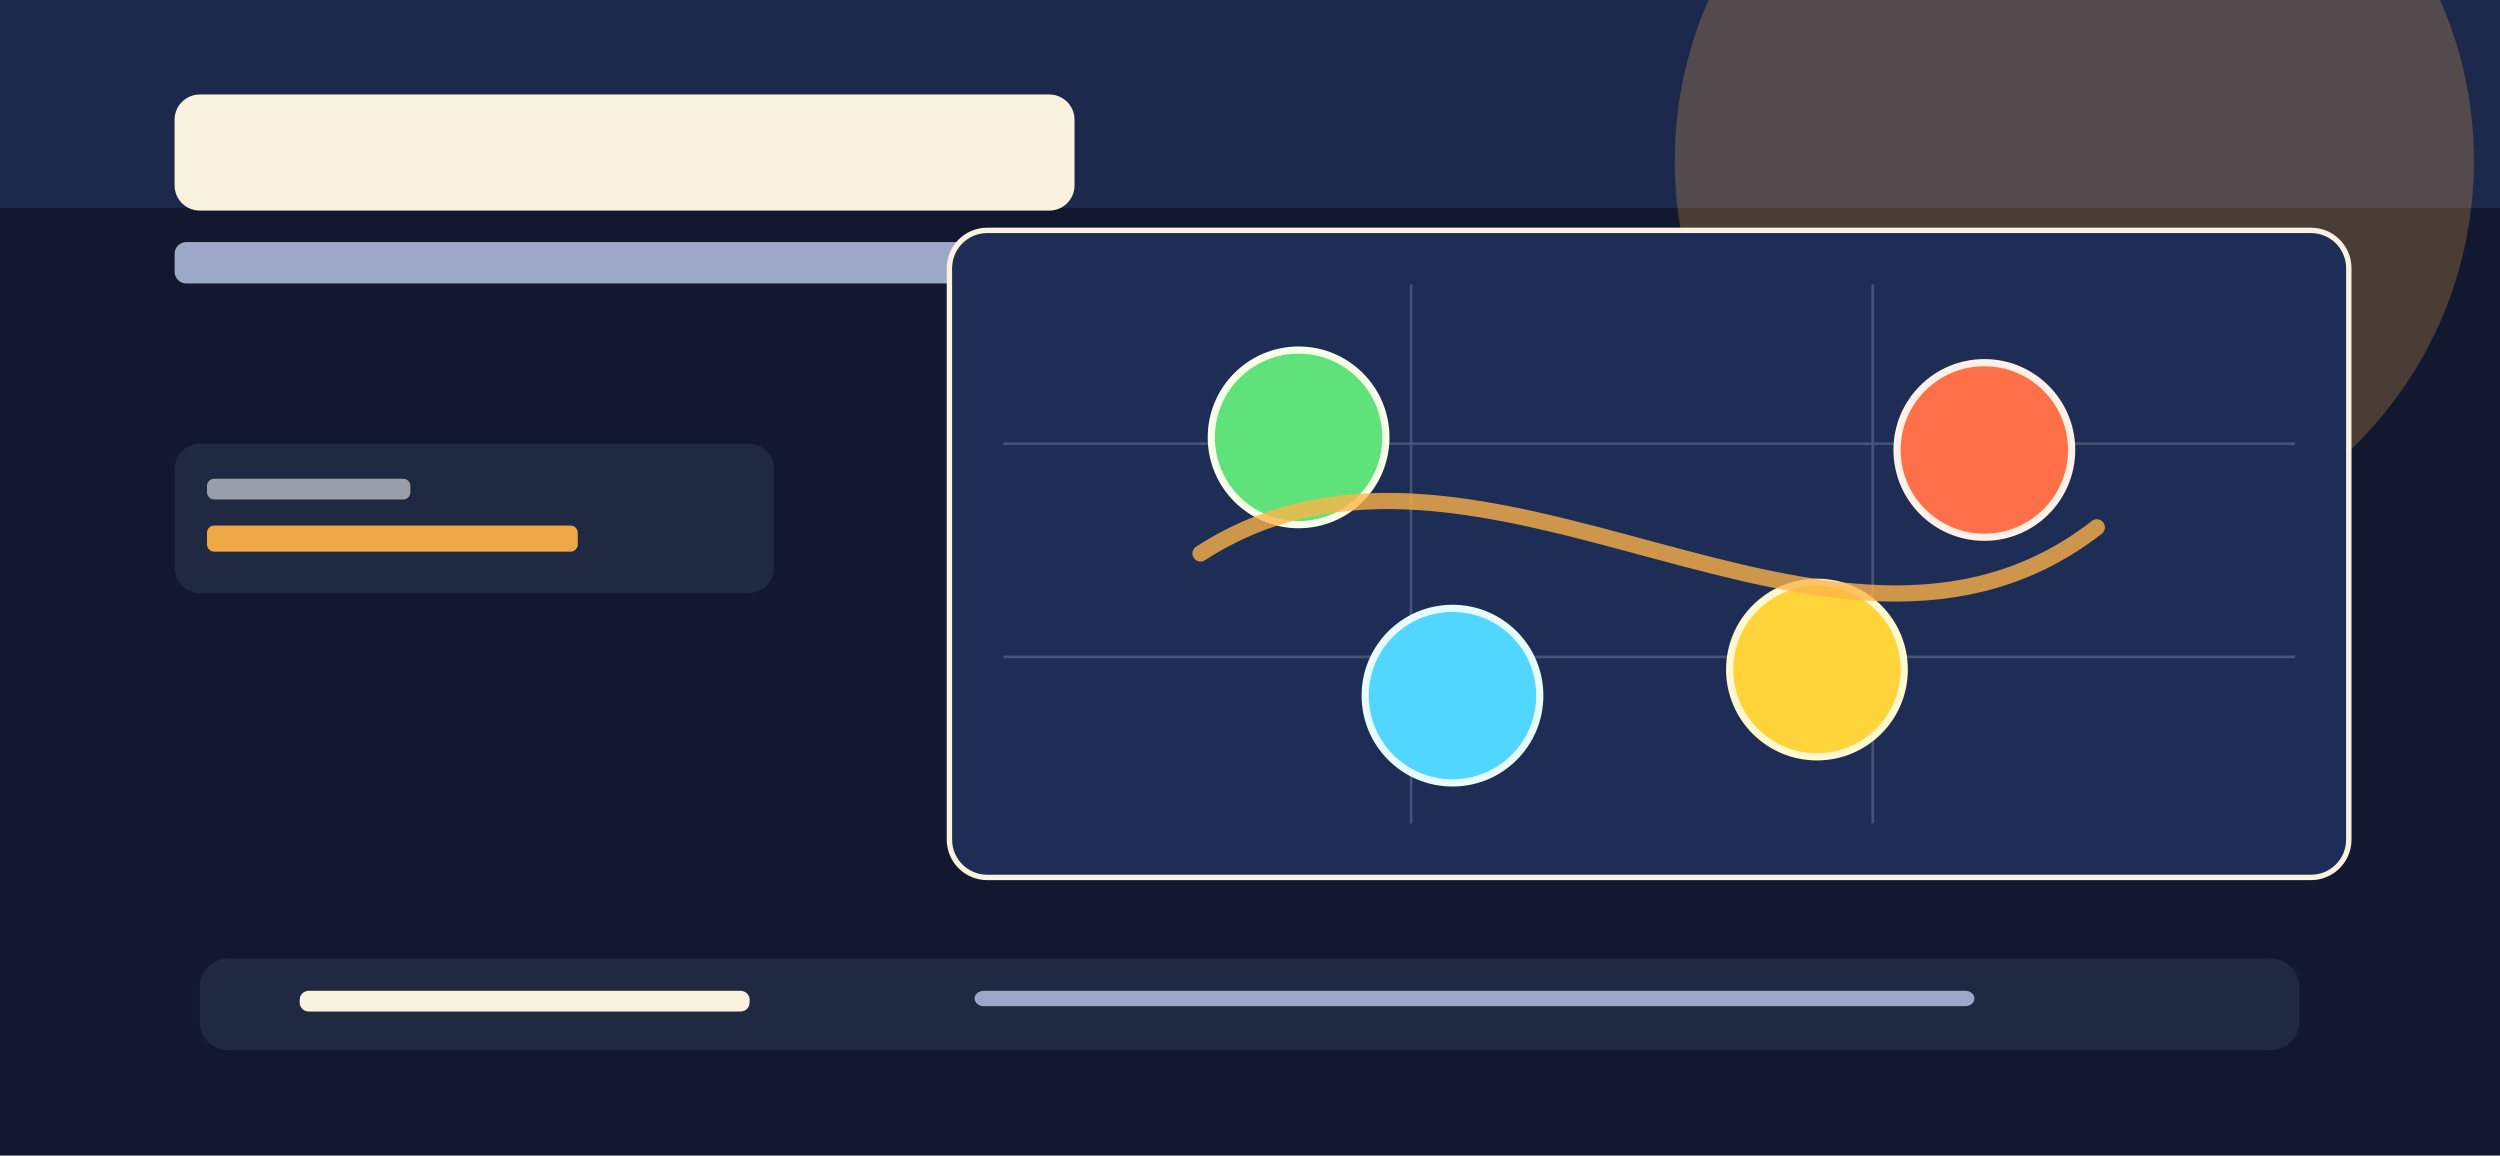
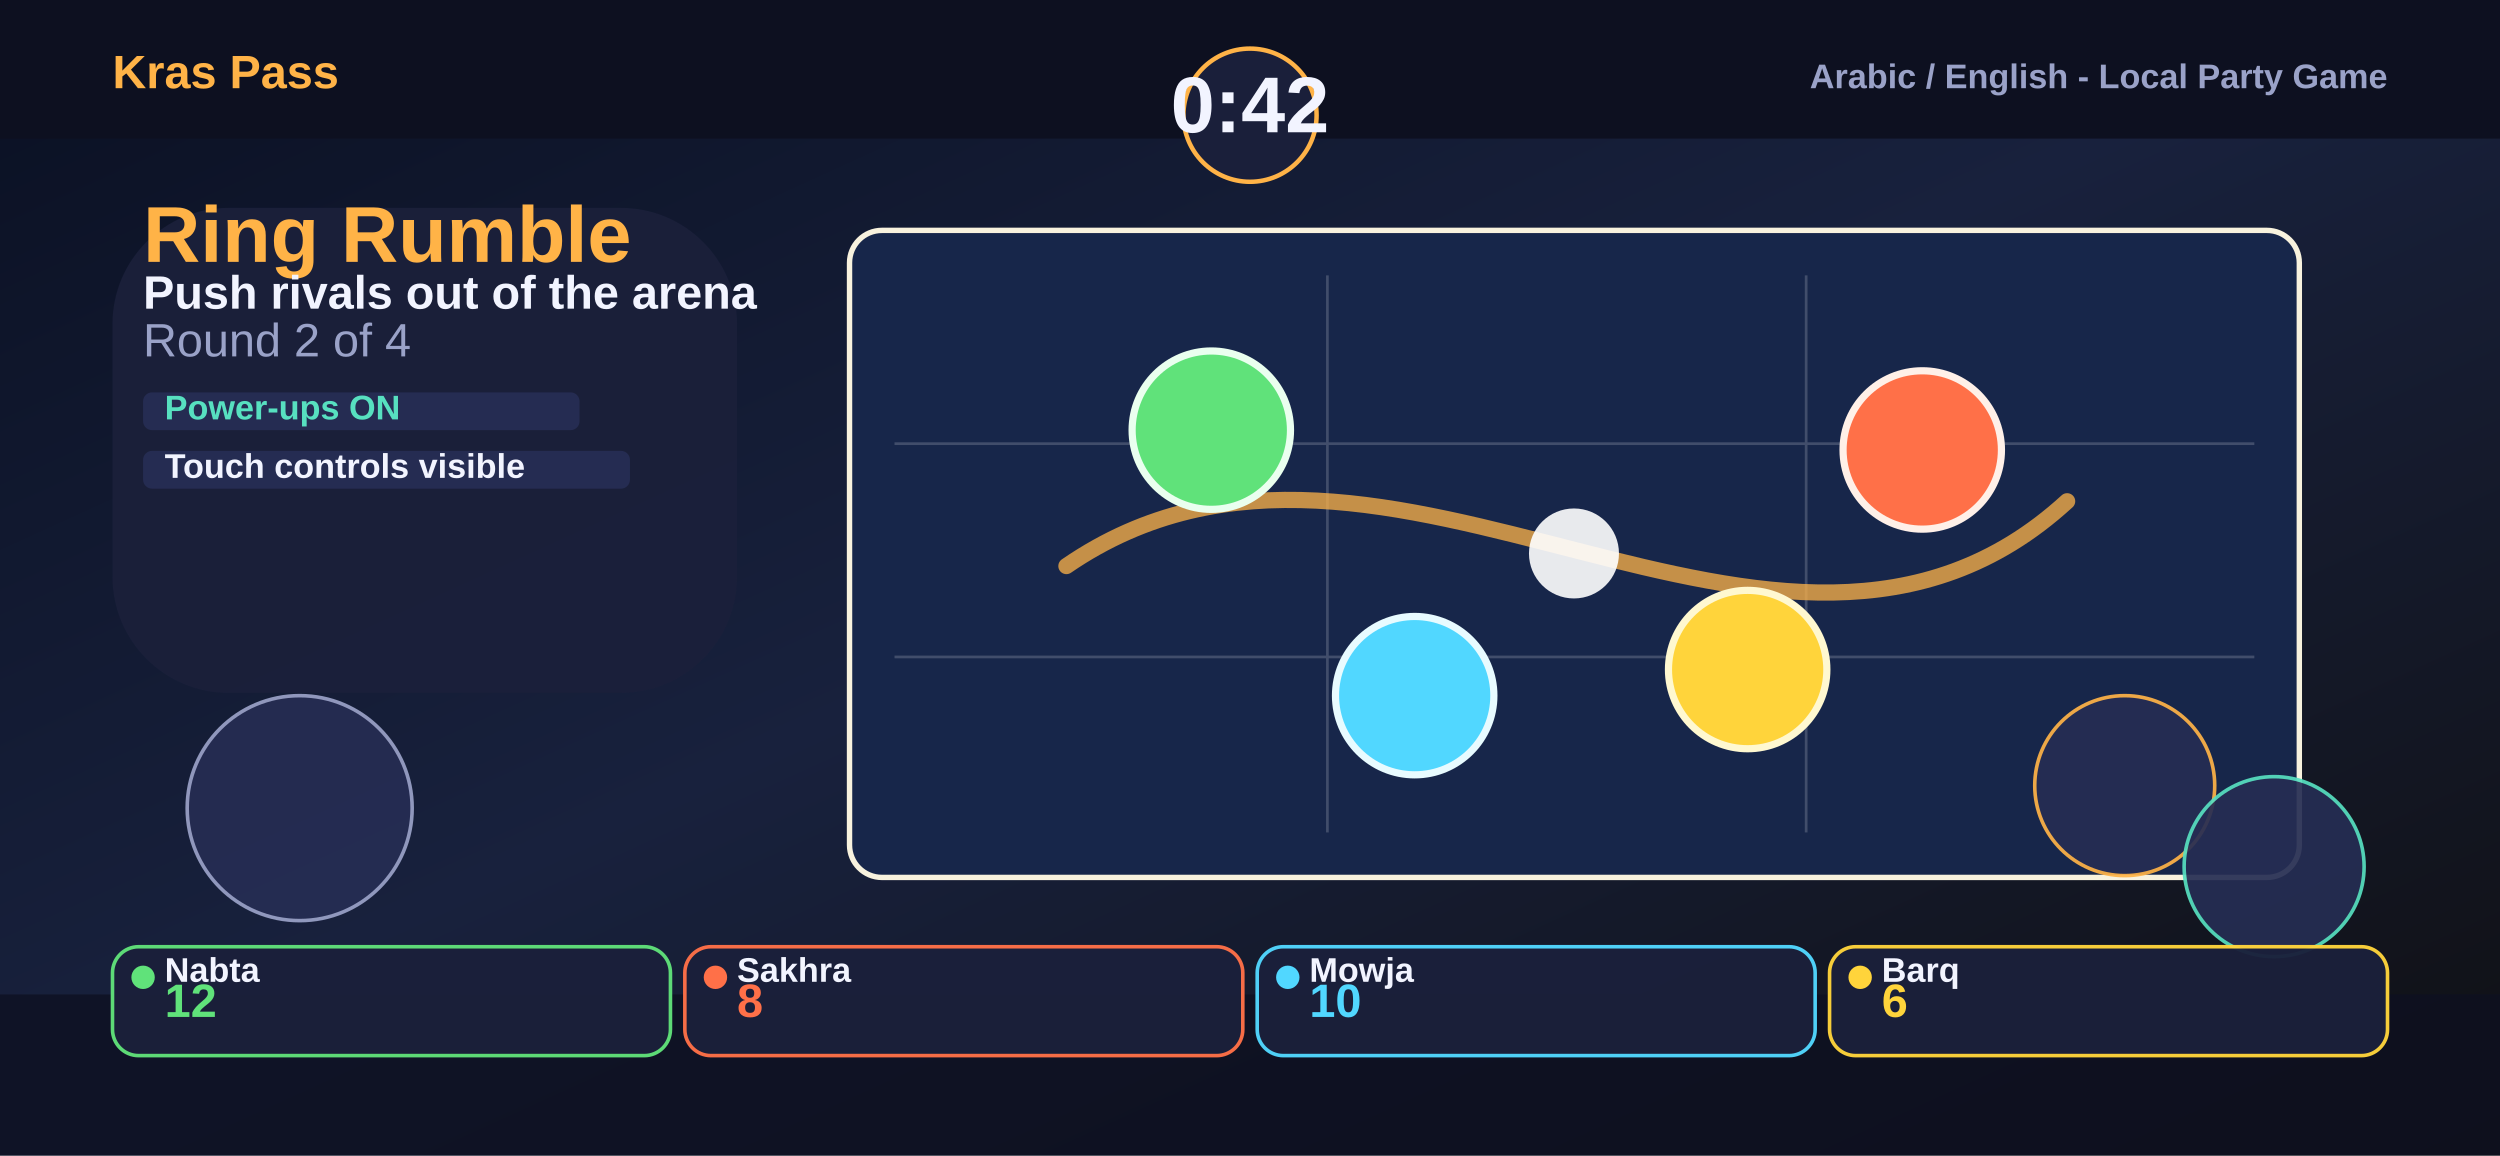
<svg xmlns="http://www.w3.org/2000/svg" width="2778" height="1284" viewBox="0 0 2778 1284">
  <defs>
    <linearGradient id="bg" x1="0" y1="0" x2="1" y2="1">
      <stop offset="0" stop-color="#0a1022" />
      <stop offset=".48" stop-color="#18213d" />
      <stop offset="1" stop-color="#101013" />
    </linearGradient>
-     <linearGradient id="arena" x1="0" y1="0" x2="1" y2="1">
-       <stop offset="0" stop-color="#26365f" />
-       <stop offset="1" stop-color="#11172c" />
-     </linearGradient>
  </defs>
-   <rect width="2778" height="1284" fill="#11182f" />
-   <rect x="0" y="0" width="2778" height="231" fill="#1c294d" />
-   <circle cx="2305" cy="179" r="444" fill="#ffb347" opacity=".24" />
-   <rect x="194" y="105" width="1000" height="129" rx="28" fill="#f8f2de" opacity="1" />
-   <rect x="194" y="269" width="1277" height="46" rx="13" fill="#9da8c8" opacity="1" />
-   <rect x="194" y="493" width="666" height="166" rx="28" fill="#202942" opacity="1" />
-   <rect x="230" y="532" width="226" height="23" rx="8" fill="#ffffff" opacity=".55" />
-   <rect x="230" y="584" width="412" height="29" rx="8" fill="#ffb347" opacity=".92" />
-   <rect x="1055" y="256" width="1555" height="719" rx="42" fill="#1d2d55" stroke="#f8f2de" stroke-width="6" opacity="1" />
+   <rect width="2778" height="1284" fill="url(#bg)" />
+   <rect x="0" y="0" width="2778" height="154" fill="#0d1020" />
+   <rect x="0" y="1105" width="2778" height="179" fill="#0d1020" opacity=".78" />
+   <text x="125" y="98" font-family="Arial" font-size="52" font-weight="800" fill="#ffb347">Kras Pass</text>
+   <text x="2653" y="98" font-family="Arial" font-size="38" font-weight="700" fill="#9aa2c8" text-anchor="end">Arabic / English - Local Party Game</text>
+   <rect x="125" y="231" width="694" height="539" rx="129" fill="#1a1f3a" opacity=".95" />
+   <text x="159" y="291" font-family="Arial" font-size="88" font-weight="800" fill="#ffb347" text-anchor="start">Ring Rumble</text>
+   <text x="159" y="343" font-family="Arial" font-size="52" font-weight="600" fill="#f2f4ff" text-anchor="start">Push rivals out of the arena</text>
+   <text x="159" y="396" font-family="Arial" font-size="52" font-weight="500" fill="#9aa2c8" text-anchor="start">Round 2 of 4</text>
+   <rect x="159" y="436" width="485" height="42" rx="10" fill="#252c52" opacity="1" />
+   <text x="183" y="466" font-family="Arial" font-size="38" font-weight="700" fill="#57e0c0" text-anchor="start">Power-ups ON</text>
+   <rect x="159" y="501" width="541" height="42" rx="10" fill="#252c52" opacity="1" />
+   <text x="183" y="531" font-family="Arial" font-size="38" font-weight="700" fill="#f2f4ff" text-anchor="start">Touch controls visible</text>
+   <circle cx="1389" cy="128" r="74" fill="#1a1f3a" stroke="#ffb347" stroke-width="5" />
+   <text x="1389" y="147" font-family="Arial" font-size="88" font-weight="800" fill="#f2f4ff" text-anchor="middle">0:42</text>
+   <rect x="944" y="256" width="1611" height="719" rx="36" fill="#17264a" stroke="#f8f2de" stroke-width="6" />
  <g opacity=".18" stroke="#ffffff" stroke-width="3">
-     <path d="M1115 493 H2550" />
-     <path d="M1115 730 H2550" />
-     <path d="M1568 316 V915" />
-     <path d="M2081 316 V915" />
+     <path d="M994 493 H2505" />
+     <path d="M994 730 H2505" />
+     <path d="M1475 306 V925" />
+     <path d="M2007 306 V925" />
  </g>
-   <circle cx="1443" cy="486" r="97" fill="#60e27a" stroke="#f7ffe8" stroke-width="8" />
-   <circle cx="2205" cy="500" r="97" fill="#ff7048" stroke="#fff0e8" stroke-width="8" />
-   <circle cx="1614" cy="773" r="97" fill="#51d7ff" stroke="#e8fbff" stroke-width="8" />
-   <circle cx="2019" cy="744" r="97" fill="#ffd43b" stroke="#fff8d0" stroke-width="8" />
-   <path d="M1334 615 C1645 414 2034 816 2330 586" fill="none" stroke="#ffb347" stroke-width="18" stroke-linecap="round" opacity=".78" />
-   <rect x="222" y="1065" width="2333" height="102" rx="32" fill="#202942" opacity="1" />
-   <rect x="333" y="1101" width="500" height="23" rx="10" fill="#f8f2de" opacity="1" />
-   <rect x="1083" y="1101" width="1111" height="17" rx="10" fill="#9da8c8" opacity="1" />
+   <path d="M1185 629 C1540 385 1975 852 2297 557" fill="none" stroke="#ffb347" stroke-width="18" stroke-linecap="round" opacity=".75" />
+   <circle cx="1346" cy="478" r="88" fill="#60e27a" stroke="#eaffef" stroke-width="8" />
+   <circle cx="2136" cy="500" r="88" fill="#ff7048" stroke="#fff0e8" stroke-width="8" />
+   <circle cx="1572" cy="773" r="88" fill="#51d7ff" stroke="#e8fbff" stroke-width="8" />
+   <circle cx="1942" cy="744" r="88" fill="#ffd43b" stroke="#fff8d0" stroke-width="8" />
+   <circle cx="1749" cy="615" r="50" fill="#ffffff" opacity=".9" />
+   <circle cx="333" cy="898" r="125" fill="#252c52" stroke="#9aa2c8" stroke-width="4" opacity=".92" />
+   <circle cx="2361" cy="873" r="100" fill="#252c52" stroke="#ffb347" stroke-width="4" opacity=".92" />
+   <circle cx="2527" cy="963" r="100" fill="#252c52" stroke="#57e0c0" stroke-width="4" opacity=".92" />
+   <rect x="125" y="1052" width="620" height="121" rx="29" fill="#1a1f3a" opacity=".96" stroke="#60e27a" stroke-width="4" />
+   <circle cx="159" cy="1086" r="13" fill="#60e27a" />
+   <text x="183" y="1091" font-family="Arial" font-size="38" font-weight="700" fill="#f2f4ff" text-anchor="start">Nabta</text>
+   <text x="183" y="1130" font-family="Arial" font-size="52" font-weight="800" fill="#60e27a" text-anchor="start">12</text>
+   <rect x="761" y="1052" width="620" height="121" rx="29" fill="#1a1f3a" opacity=".96" stroke="#ff7048" stroke-width="4" />
+   <circle cx="795" cy="1086" r="13" fill="#ff7048" />
+   <text x="819" y="1091" font-family="Arial" font-size="38" font-weight="700" fill="#f2f4ff" text-anchor="start">Sakhra</text>
+   <text x="819" y="1130" font-family="Arial" font-size="52" font-weight="800" fill="#ff7048" text-anchor="start">8</text>
+   <rect x="1397" y="1052" width="620" height="121" rx="29" fill="#1a1f3a" opacity=".96" stroke="#51d7ff" stroke-width="4" />
+   <circle cx="1431" cy="1086" r="13" fill="#51d7ff" />
+   <text x="1455" y="1091" font-family="Arial" font-size="38" font-weight="700" fill="#f2f4ff" text-anchor="start">Mowja</text>
+   <text x="1455" y="1130" font-family="Arial" font-size="52" font-weight="800" fill="#51d7ff" text-anchor="start">10</text>
+   <rect x="2033" y="1052" width="620" height="121" rx="29" fill="#1a1f3a" opacity=".96" stroke="#ffd43b" stroke-width="4" />
+   <circle cx="2067" cy="1086" r="13" fill="#ffd43b" />
+   <text x="2091" y="1091" font-family="Arial" font-size="38" font-weight="700" fill="#f2f4ff" text-anchor="start">Barq</text>
+   <text x="2091" y="1130" font-family="Arial" font-size="52" font-weight="800" fill="#ffd43b" text-anchor="start">6</text>
</svg>
